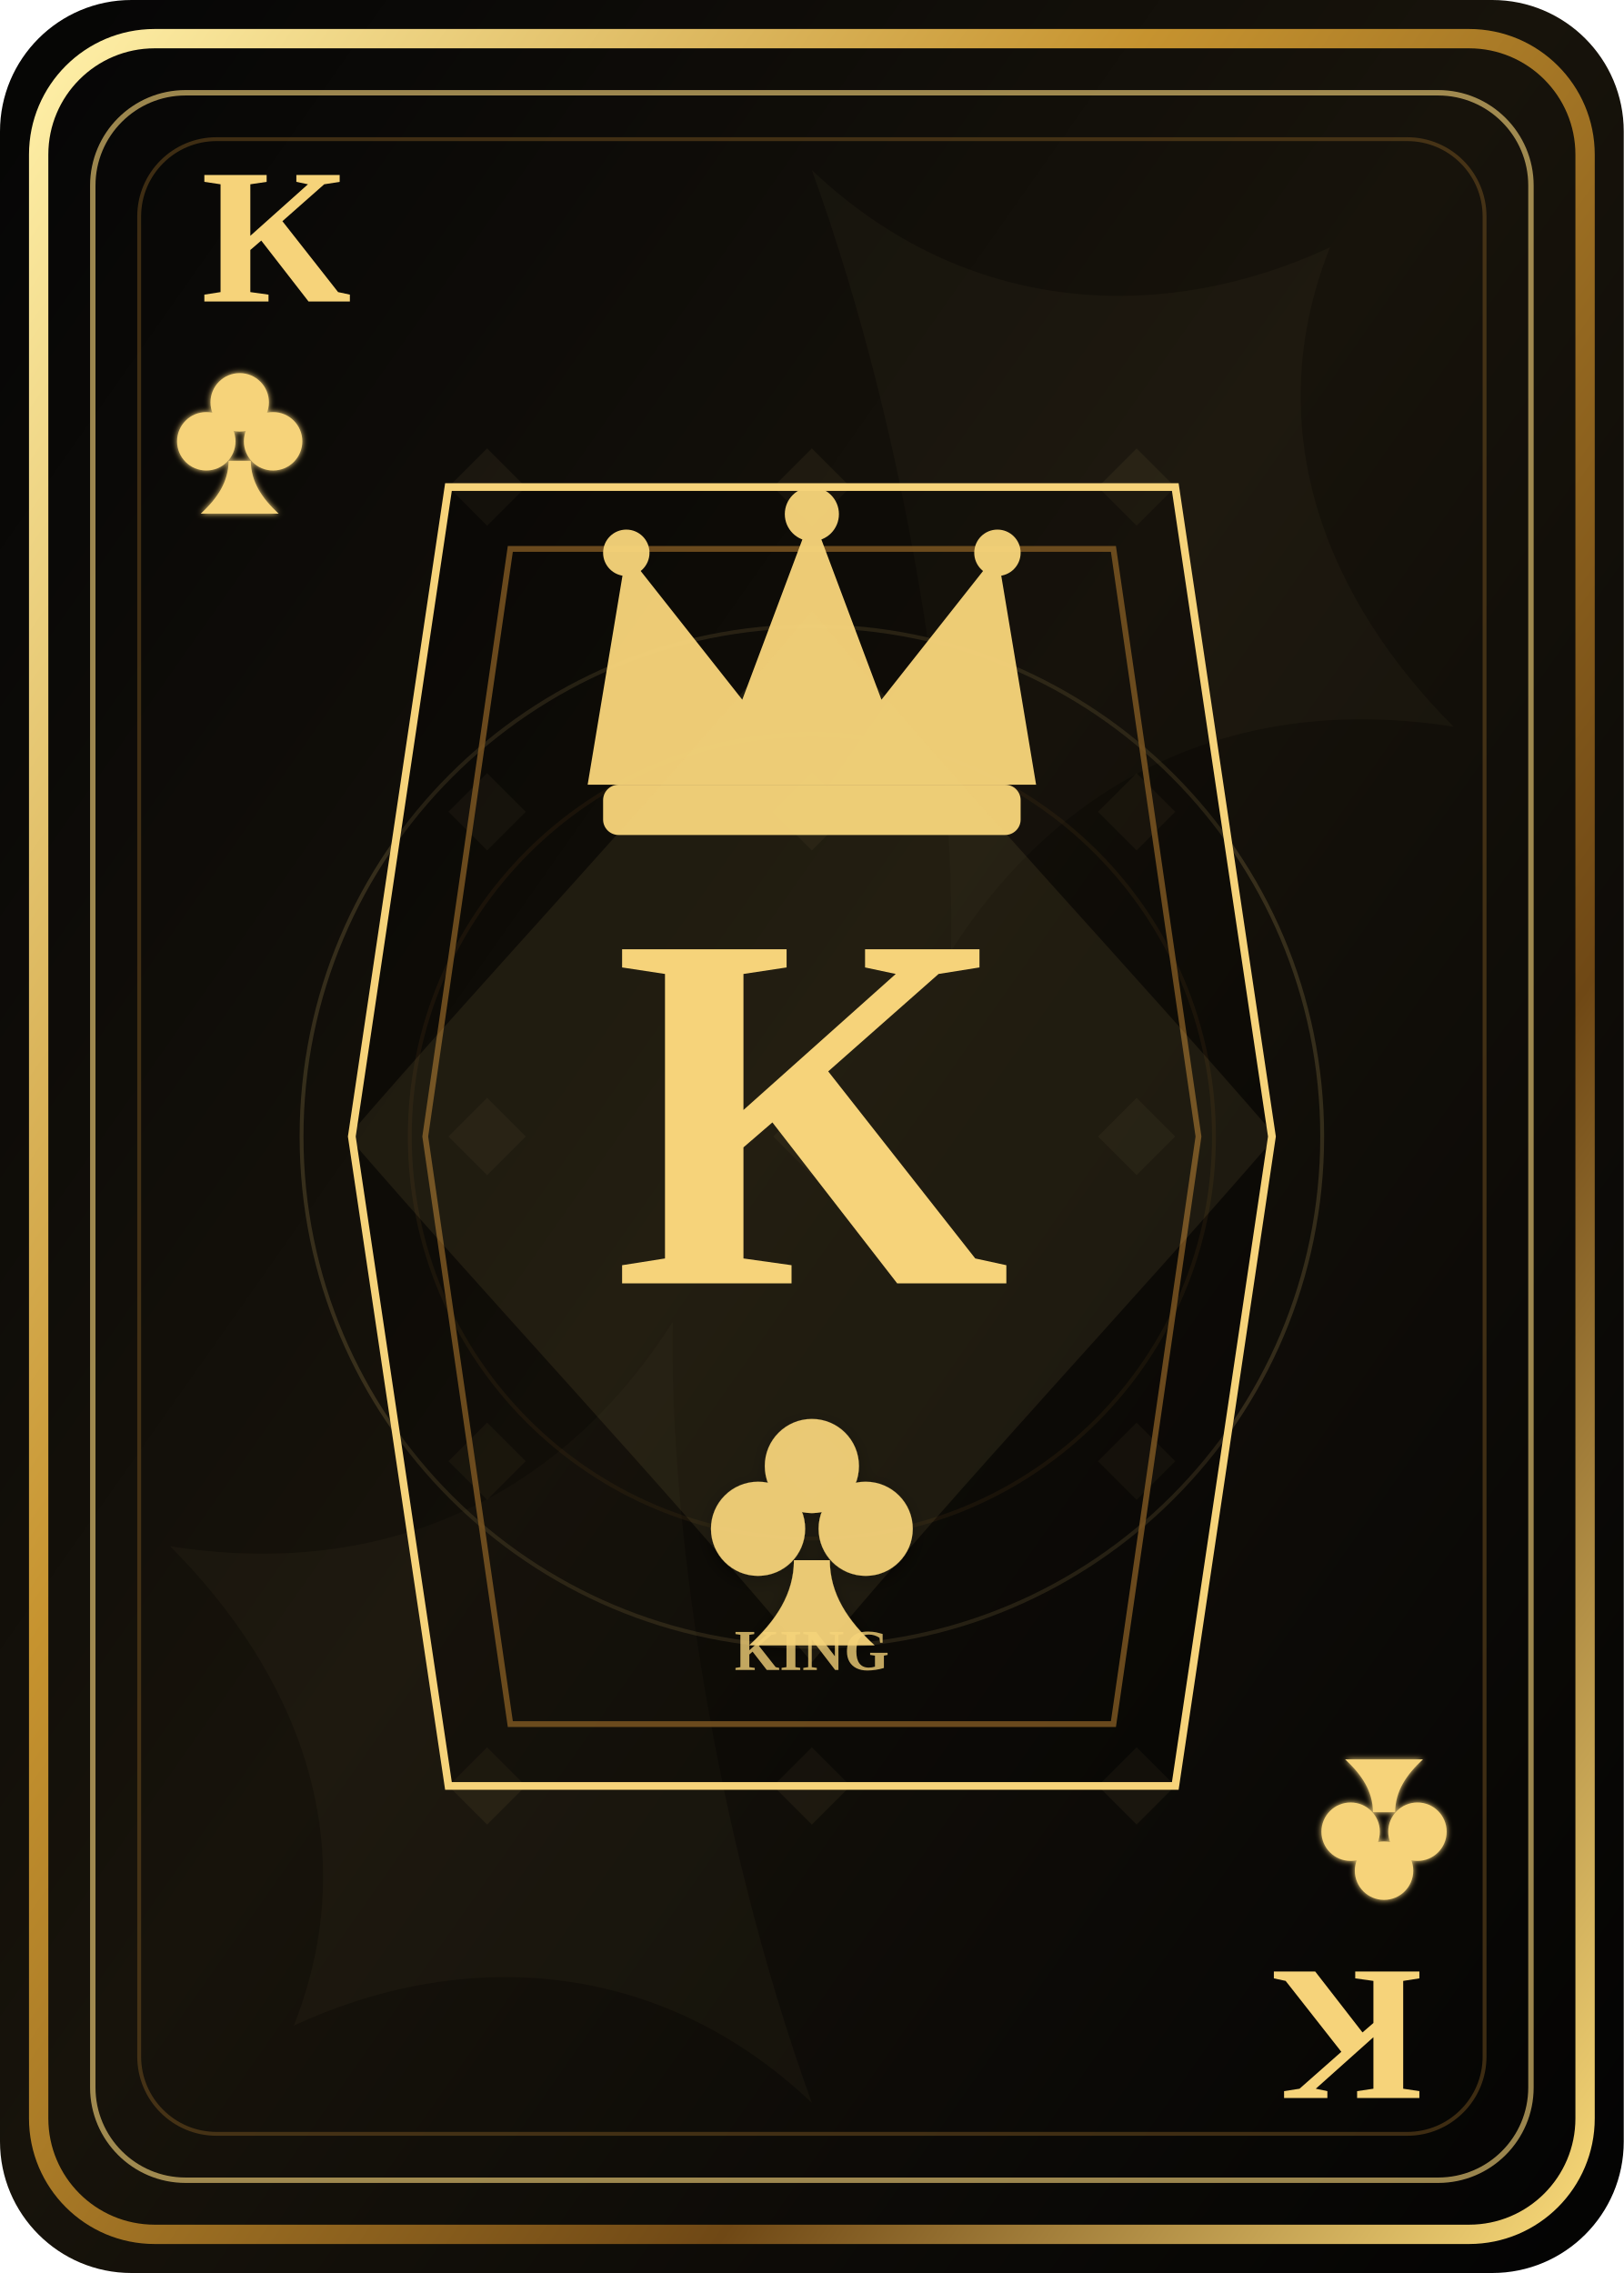
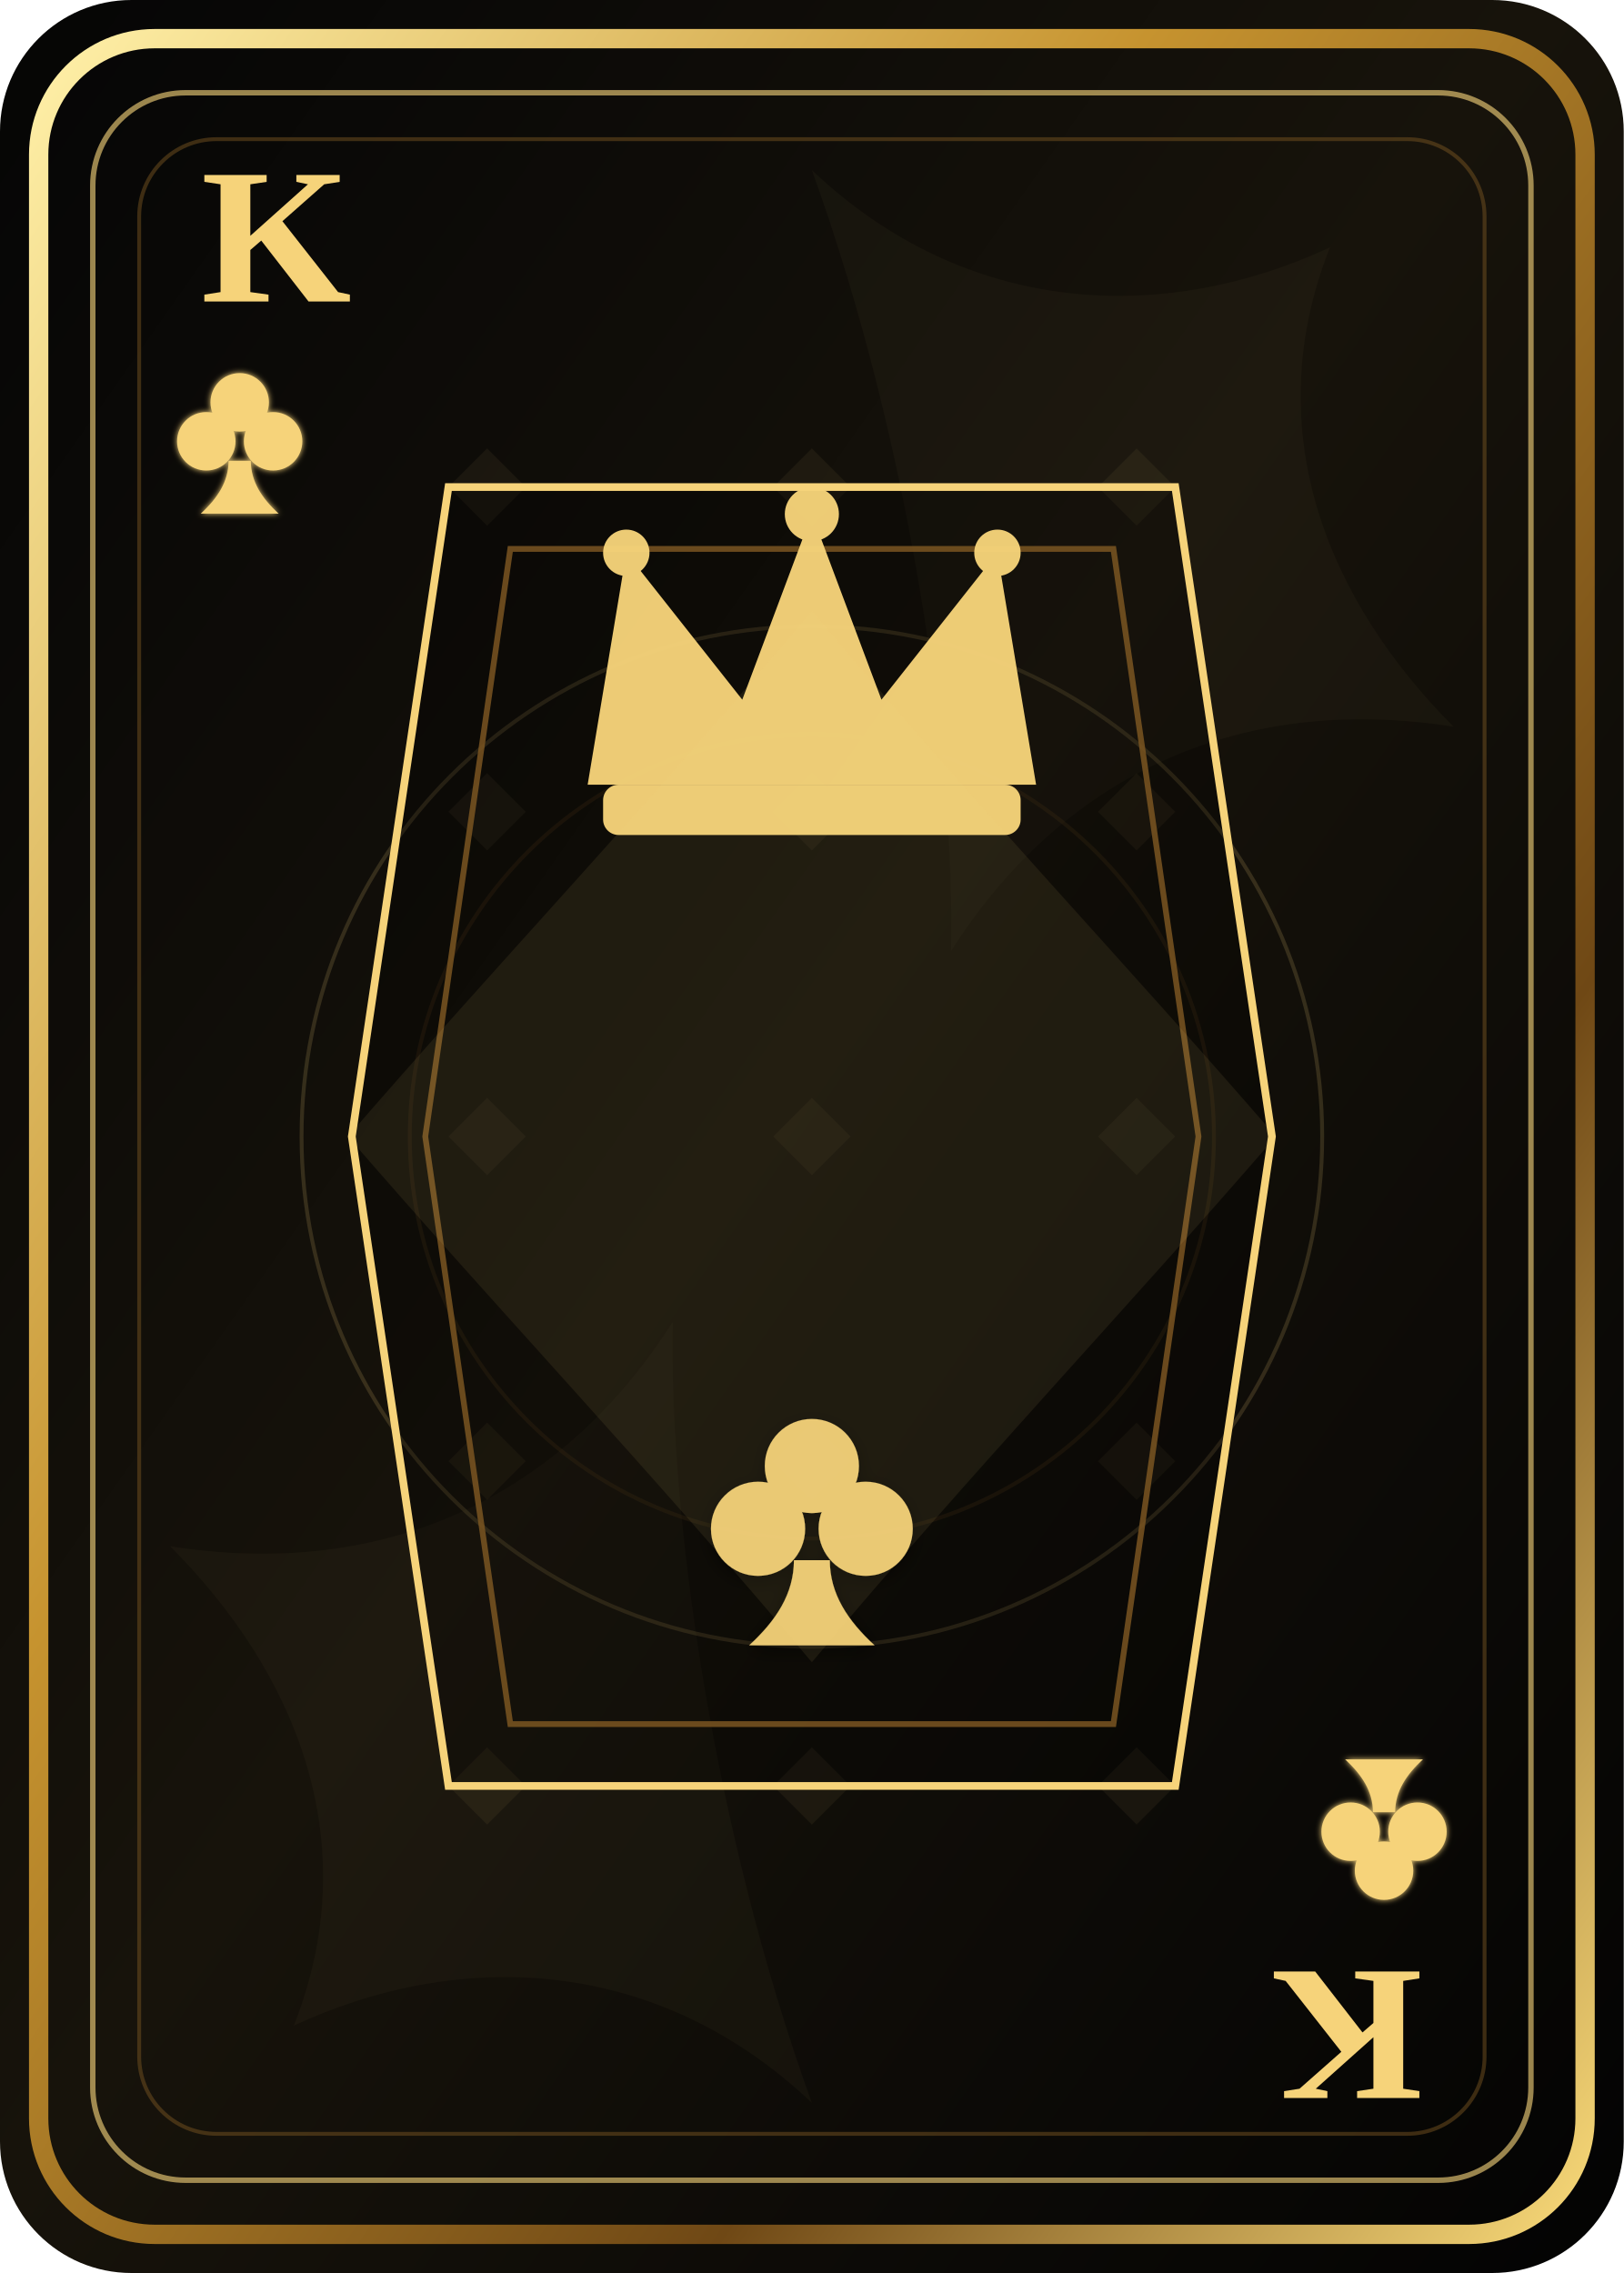
<svg xmlns="http://www.w3.org/2000/svg" width="420" height="588" viewBox="0 0 420 588" role="img" aria-labelledby="title desc">
  <defs>
    <linearGradient id="bg" x1="0" y1="0" x2="1" y2="1">
      <stop offset="0" stop-color="#050505" />
      <stop offset="0.48" stop-color="#17130b" />
      <stop offset="1" stop-color="#030303" />
    </linearGradient>
    <linearGradient id="edge" x1="0" y1="0" x2="1" y2="1">
      <stop offset="0" stop-color="#fff0a8" />
      <stop offset="0.36" stop-color="#c6932f" />
      <stop offset="0.72" stop-color="#6f4815" />
      <stop offset="1" stop-color="#f7d878" />
    </linearGradient>
    <filter id="softGlow" x="-30%" y="-30%" width="160%" height="160%">
      <feGaussianBlur stdDeviation="2.2" result="blur" />
      <feMerge>
        <feMergeNode in="blur" />
        <feMergeNode in="SourceGraphic" />
      </feMerge>
    </filter>
    <style>
      .rank { font-family: Georgia, 'Times New Roman', serif; font-weight: 700; fill: #f6d37a; letter-spacing: 0; }
      .corner .suit { filter: url(#softGlow); }
      .face-rank { font-family: Georgia, 'Times New Roman', serif; font-size: 132px; font-weight: 700; fill: #f6d37a; letter-spacing: 0; }
      .small-label { font-family: Georgia, 'Times New Roman', serif; font-size: 15px; font-weight: 700; fill: #f6d37a; letter-spacing: 0; opacity: 0.78; }
      .suit { filter: drop-shadow(0 2px 4px rgba(0,0,0,0.55)); }
    </style>
  </defs>
  <rect width="420" height="588" rx="34" fill="url(#bg)" />
  <rect x="10" y="10" width="400" height="568" rx="30" fill="none" stroke="url(#edge)" stroke-width="5" />
  <rect x="24" y="24" width="372" height="540" rx="24" fill="none" stroke="#f6d37a" stroke-width="1.4" opacity="0.62" />
  <rect x="36" y="36" width="348" height="516" rx="20" fill="none" stroke="#7a5521" stroke-width="1" opacity="0.48" />
  <path d="M210 44 C250 82 301 84 344 64 C325 112 344 156 376 188 C319 179 274 202 246 246 C247 197 236 116 210 44 Z" fill="#f6d37a" opacity="0.035" />
  <path d="M210 544 C170 506 119 504 76 524 C95 476 76 432 44 400 C101 409 146 386 174 342 C173 391 184 472 210 544 Z" fill="#f6d37a" opacity="0.035" />
  <path d="M126 116 L136 126 L126 136 L116 126 Z" fill="#f6d37a" opacity="0.055" />
  <path d="M210 116 L220 126 L210 136 L200 126 Z" fill="#f6d37a" opacity="0.055" />
  <path d="M294 116 L304 126 L294 136 L284 126 Z" fill="#f6d37a" opacity="0.055" />
  <path d="M126 200 L136 210 L126 220 L116 210 Z" fill="#f6d37a" opacity="0.055" />
  <path d="M210 200 L220 210 L210 220 L200 210 Z" fill="#f6d37a" opacity="0.055" />
  <path d="M294 200 L304 210 L294 220 L284 210 Z" fill="#f6d37a" opacity="0.055" />
  <path d="M126 284 L136 294 L126 304 L116 294 Z" fill="#f6d37a" opacity="0.055" />
  <path d="M210 284 L220 294 L210 304 L200 294 Z" fill="#f6d37a" opacity="0.055" />
  <path d="M294 284 L304 294 L294 304 L284 294 Z" fill="#f6d37a" opacity="0.055" />
  <path d="M126 368 L136 378 L126 388 L116 378 Z" fill="#f6d37a" opacity="0.055" />
  <path d="M210 368 L220 378 L210 388 L200 378 Z" fill="#f6d37a" opacity="0.055" />
  <path d="M294 368 L304 378 L294 388 L284 378 Z" fill="#f6d37a" opacity="0.055" />
  <path d="M126 452 L136 462 L126 472 L116 462 Z" fill="#f6d37a" opacity="0.055" />
  <path d="M210 452 L220 462 L210 472 L200 462 Z" fill="#f6d37a" opacity="0.055" />
  <path d="M294 452 L304 462 L294 472 L284 462 Z" fill="#f6d37a" opacity="0.055" />
  <circle cx="210" cy="294" r="132" fill="none" stroke="#f6d37a" stroke-width="1" opacity="0.16" />
  <circle cx="210" cy="294" r="104" fill="none" stroke="#7a5521" stroke-width="1" opacity="0.18" />
  <g class="corner">
    <text x="52" y="78" class="rank" font-size="50">K</text>
    <g class="suit " transform="translate(62 112) rotate(0) scale(0.36)" fill="#f6d37a" opacity="1">
      <circle cx="0" cy="-22" r="21" />
      <circle cx="-24" cy="6" r="21" />
      <circle cx="24" cy="6" r="21" />
      <path d="M-8 20 C-8 35 -16 47 -28 58 H28 C16 47 8 35 8 20 Z" />
    </g>
  </g>
  <g class="corner" transform="translate(420 588) rotate(180)">
    <text x="52" y="78" class="rank" font-size="50">K</text>
    <g class="suit " transform="translate(62 112) rotate(0) scale(0.36)" fill="#f6d37a" opacity="1">
      <circle cx="0" cy="-22" r="21" />
      <circle cx="-24" cy="6" r="21" />
      <circle cx="24" cy="6" r="21" />
      <path d="M-8 20 C-8 35 -16 47 -28 58 H28 C16 47 8 35 8 20 Z" />
    </g>
  </g>
  <g class="face-card">
    <path d="M116 126 H304 L329 294 L304 462 H116 L91 294 Z" fill="#000000" fill-opacity="0.28" stroke="#f6d37a" stroke-width="2" />
    <path d="M132 142 H288 L310 294 L288 446 H132 L110 294 Z" fill="none" stroke="#7a5521" stroke-width="1.5" opacity="0.85" />
    <g transform="translate(210 177)" fill="#f6d37a" opacity="0.96">
      <path d="M-58 26 L-48 -34 L-18 4 L0 -44 L18 4 L48 -34 L58 26 Z" />
      <rect x="-54" y="26" width="108" height="13" rx="4" />
      <circle cx="-48" cy="-34" r="6" />
      <circle cx="0" cy="-44" r="7" />
      <circle cx="48" cy="-34" r="6" />
    </g>
-     <text x="210" y="332" text-anchor="middle" class="face-rank">K</text>
    <g class="suit " transform="translate(210 392) rotate(0) scale(0.58)" fill="#f6d37a" opacity="0.94">
      <circle cx="0" cy="-22" r="21" />
      <circle cx="-24" cy="6" r="21" />
      <circle cx="24" cy="6" r="21" />
      <path d="M-8 20 C-8 35 -16 47 -28 58 H28 C16 47 8 35 8 20 Z" />
    </g>
-     <text x="210" y="432" text-anchor="middle" class="small-label">KING</text>
    <g transform="translate(210 294)" opacity="0.08" fill="#f6d37a">
      <path d="M0 -136 C42 -86 82 -44 120 0 C82 44 42 86 0 136 C-42 86 -82 44 -120 0 C-82 -44 -42 -86 0 -136 Z" />
    </g>
  </g>
</svg>
